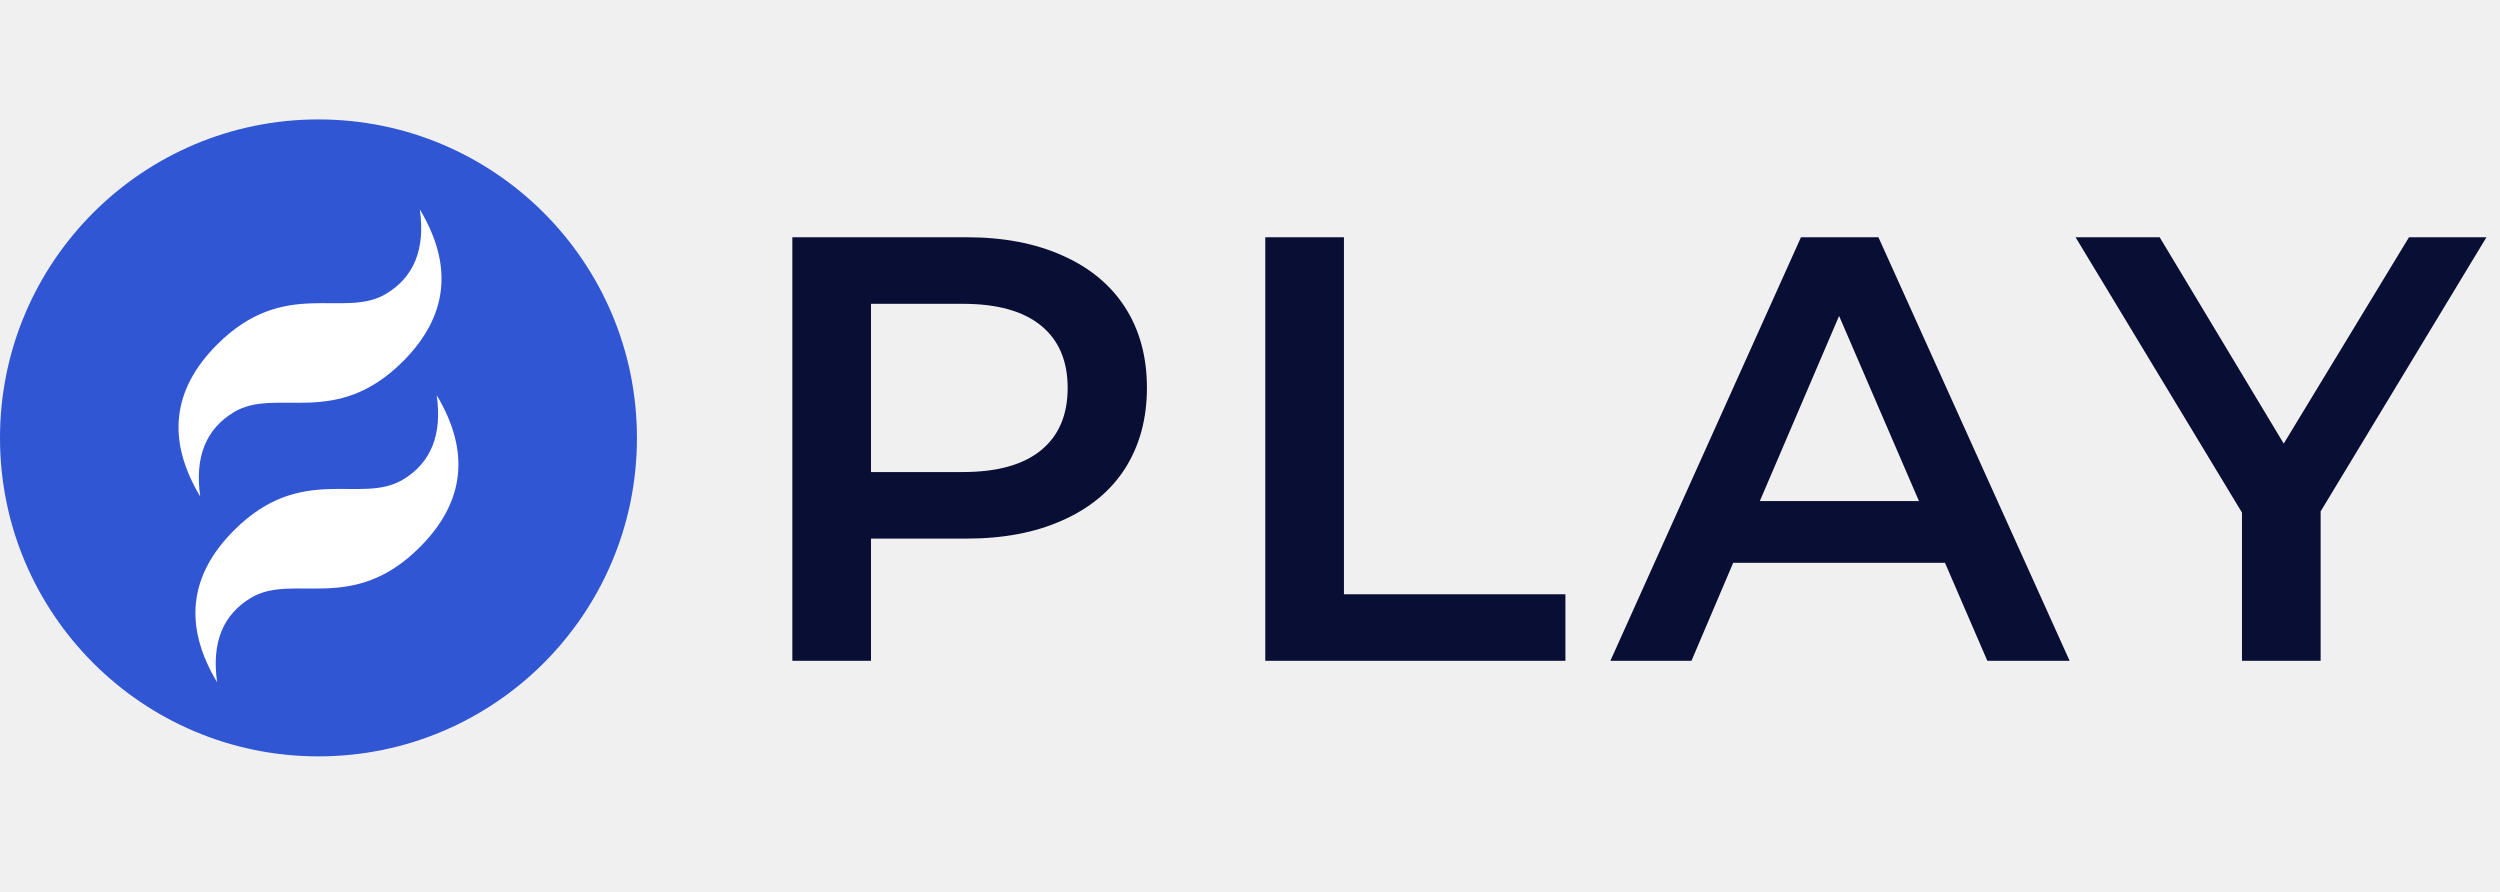
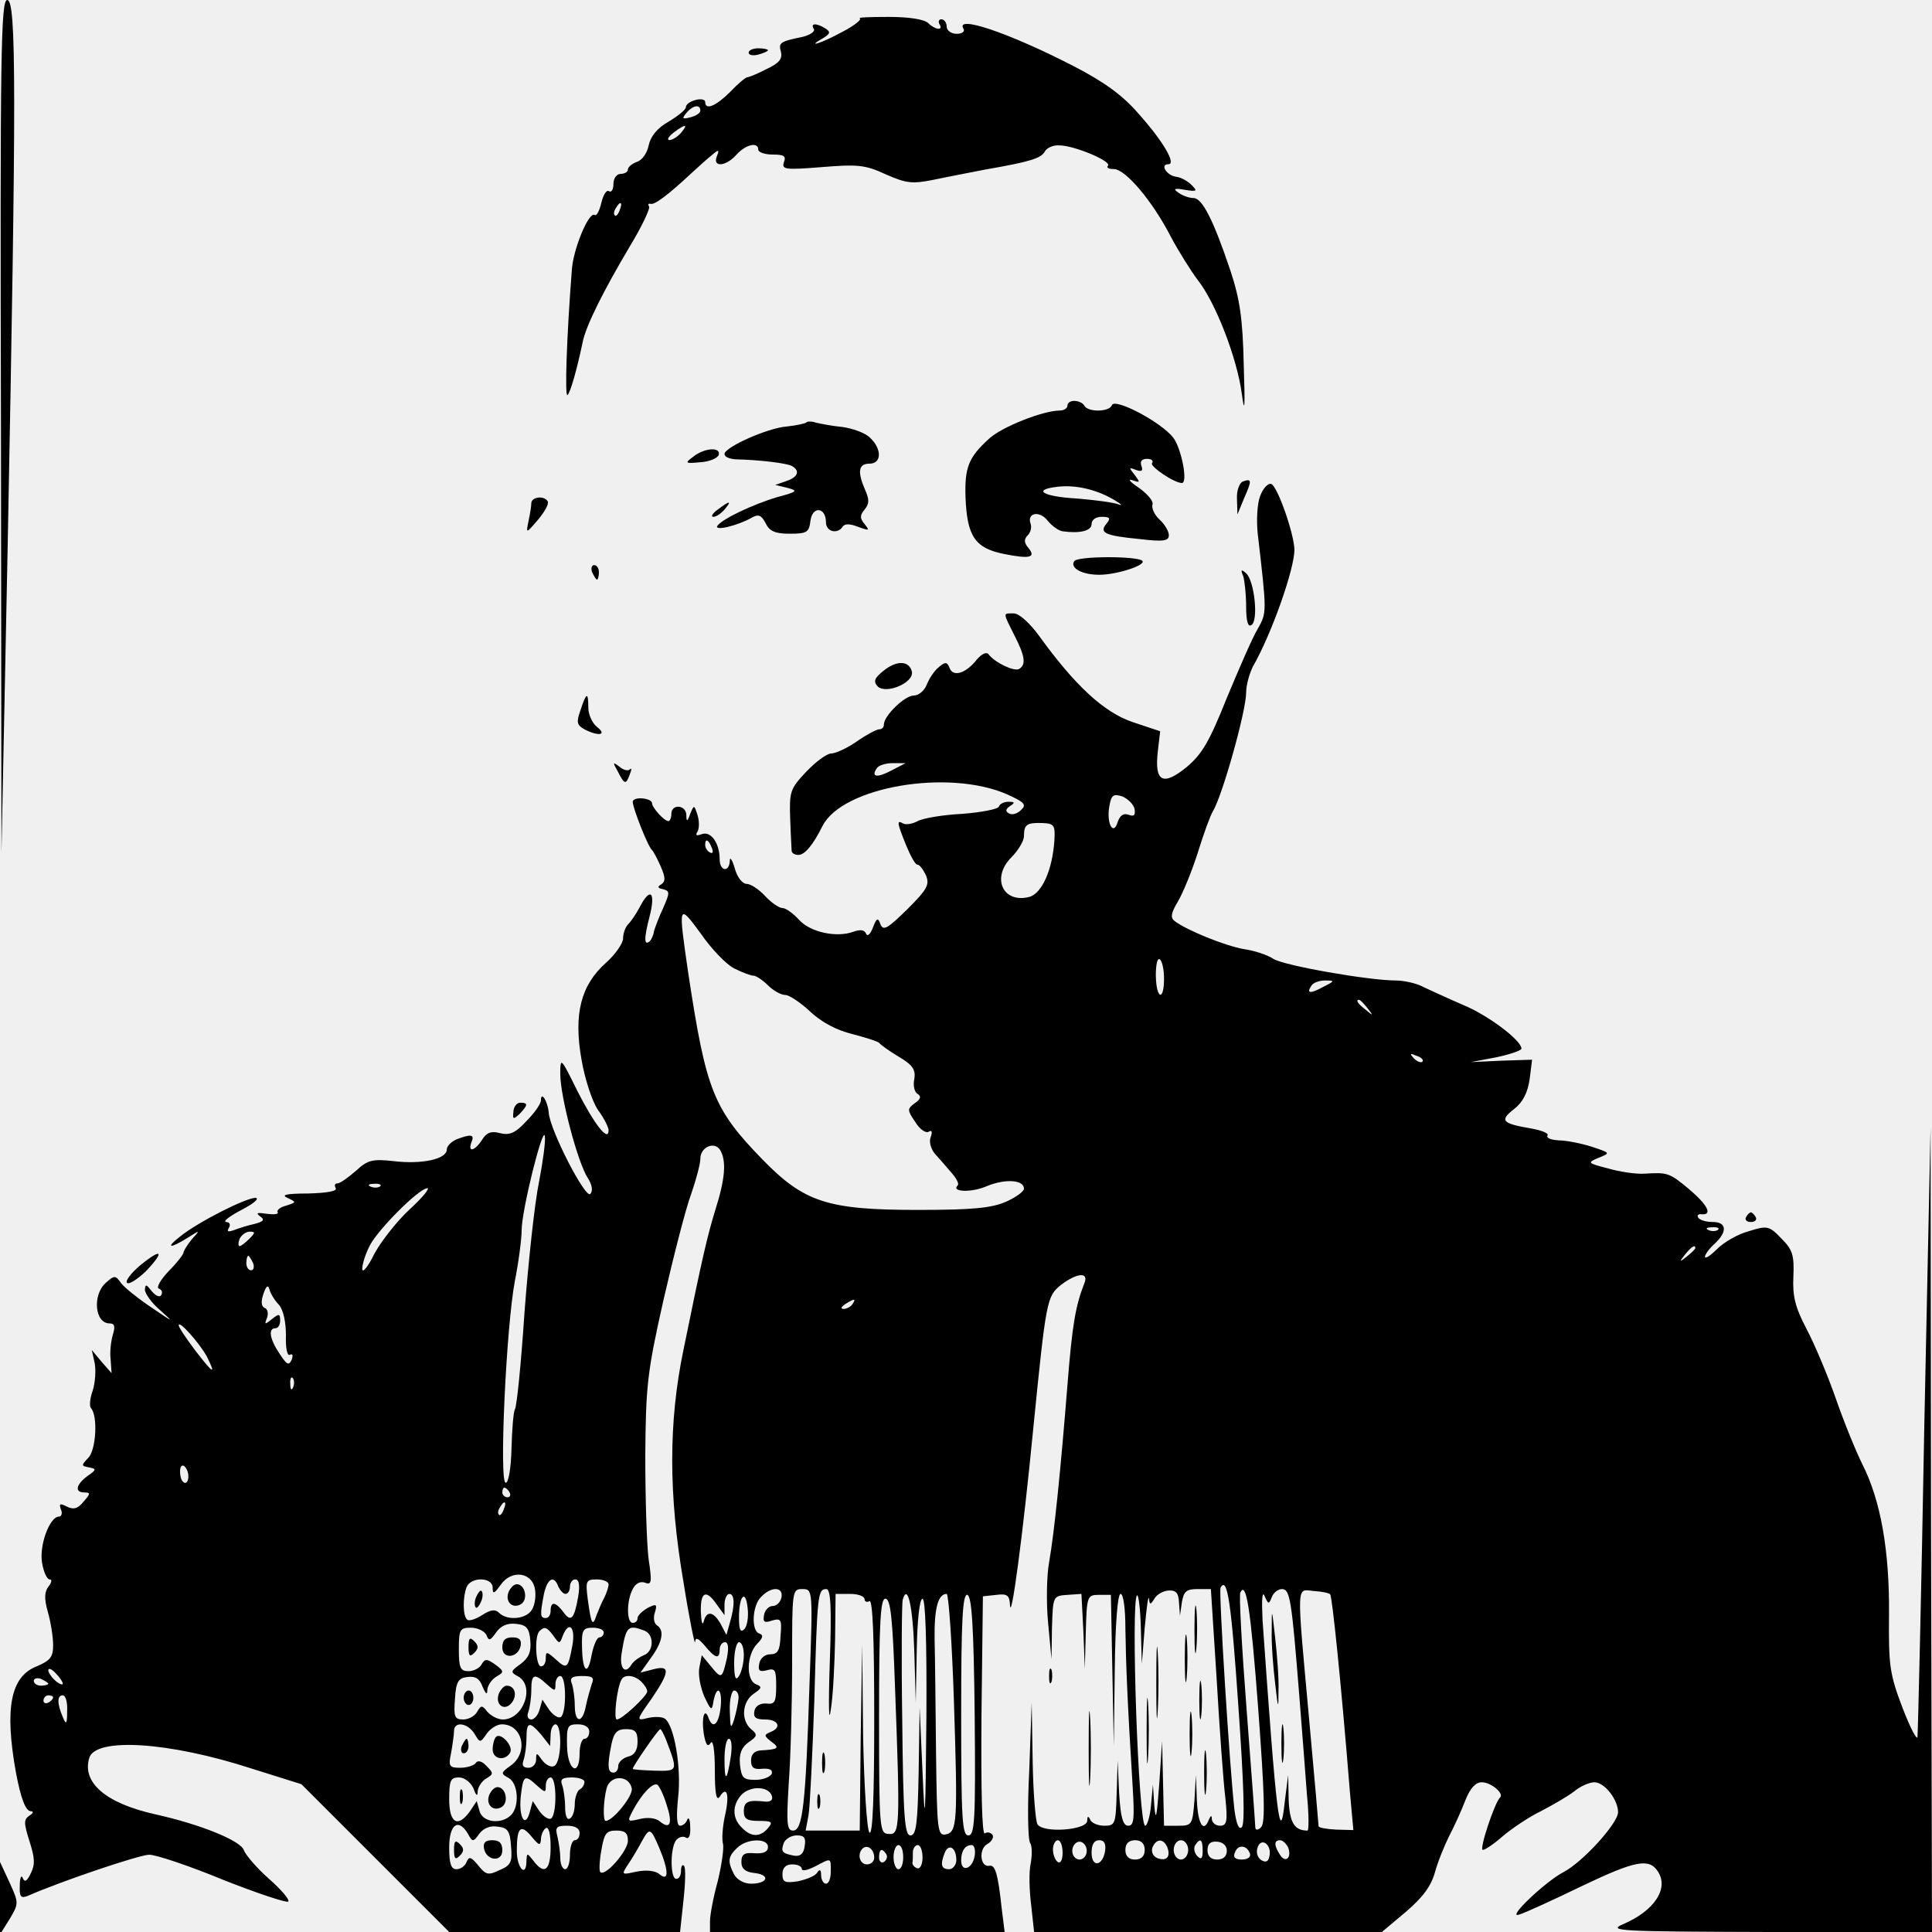
- <svg xmlns="http://www.w3.org/2000/svg" fill="none" height="56" viewBox="0 0 157 56" width="157">
-   <path d="m60.703 14.9c2.305 0 4.307.38 6.004 1.14 1.723.76 3.04 1.849 3.952 3.268s1.368 3.103 1.368 5.054c0 1.925-.456 3.61-1.368 5.054-.912 1.419-2.229 2.508-3.952 3.268-1.697.76-3.699 1.14-6.004 1.14h-6.004v7.676h-4.94v-26.6zm-.228 14.744c2.153 0 3.787-.456 4.902-1.368s1.672-2.217 1.672-3.914-.557-3.002-1.672-3.914-2.749-1.368-4.902-1.368h-5.776v10.564zm18.985-14.744h4.94v22.42h13.908v4.18h-18.848zm42.685 20.444h-13.3l-2.622 6.156h-5.092l11.97-26.6h4.864l12.008 26.6h-5.168zm-1.634-3.876-5.016-11.628-4.978 11.628zm25.225.646v9.386h-4.94v-9.31l-10.45-17.29h5.282l7.79 12.958 7.866-12.958h4.864z" fill="#090e34" />
-   <path d="m20 47.5c11.046 0 20-8.954 20-20s-8.954-20-20-20-20 8.954-20 20 8.954 20 20 20z" fill="#3056d3" />
-   <path clip-rule="evenodd" d="m12.575 31.182c-2.121-3.535-1.768-6.718 1.061-9.546 4.243-4.243 7.955-1.591 10.607-3.182 1.768-1.061 2.475-2.828 2.121-5.303 2.121 3.535 1.768 6.718-1.061 9.546-4.243 4.243-7.955 1.591-10.607 3.182-1.768 1.061-2.475 2.828-2.121 5.303zm1.061 11.667c-2.121-3.535-1.768-6.718 1.061-9.546 4.243-4.243 7.955-1.591 10.607-3.182 1.768-1.061 2.475-2.828 2.121-5.303 2.121 3.535 1.768 6.718-1.061 9.546-4.243 4.243-7.955 1.591-10.607 3.182-1.768 1.061-2.475 2.828-2.121 5.303z" fill="#fff" fill-rule="evenodd" />
+ <svg xmlns="http://www.w3.org/2000/svg" version="1.0" width="400pt" height="400pt" viewBox="0 0 400 400" preserveAspectRatio="xMidYMid meet">
+   <g transform="translate(0,400) scale(0.1,-0.1)" fill="#000000" stroke="none">
+     <path d="M2 3118 l1 -883 13 640 c18 934 18 1125 -1 1125 -13 0 -15 -104 -13 -882z" />
+     <path d="M1780 3962 c5 -2 -11 -15 -36 -28 -44 -24 -77 -34 -40 -13 15 9 16 13 5 20 -19 12 -32 11 -24 -1 3 -5 -7 -12 -22 -16 -48 -10 -52 -12 -46 -32 3 -14 -4 -23 -30 -35 -19 -10 -37 -17 -40 -17 -3 0 -19 -13 -35 -30 -30 -30 -52 -39 -52 -21 0 5 -9 7 -20 4 -11 -3 -20 -9 -20 -15 0 -5 -16 -18 -36 -30 -23 -13 -37 -30 -41 -49 -3 -16 -14 -31 -24 -34 -11 -4 -19 -11 -19 -16 0 -5 -7 -9 -15 -9 -8 0 -15 -9 -15 -21 0 -11 -4 -18 -9 -15 -5 4 -12 -7 -16 -24 -4 -17 -10 -28 -14 -25 -12 7 -44 -70 -47 -113 -11 -141 -15 -266 -9 -260 6 6 19 51 31 108 6 34 44 109 98 200 25 41 42 78 40 82 -3 5 -2 7 3 6 8 -3 38 20 83 62 15 14 34 31 44 39 14 12 16 12 10 -3 -9 -23 19 -21 41 4 19 21 45 27 45 10 0 -5 13 -10 30 -10 23 0 28 -3 23 -16 -5 -15 3 -16 78 -10 74 6 90 5 133 -15 43 -19 55 -20 100 -11 28 6 76 15 106 21 92 16 115 23 123 37 4 8 18 14 30 13 31 0 109 -33 101 -42 -4 -4 1 -7 12 -7 24 0 80 -66 118 -140 16 -30 41 -70 56 -90 37 -47 81 -161 91 -235 6 -45 7 -29 4 60 -2 95 -8 136 -28 196 -35 104 -58 149 -76 149 -9 0 -23 5 -31 11 -12 8 -9 10 13 6 25 -4 27 -3 14 10 -8 8 -22 16 -32 17 -20 3 -34 26 -16 26 17 0 -11 48 -63 106 -32 37 -71 65 -133 97 -136 70 -247 107 -228 77 3 -5 -3 -10 -14 -10 -12 0 -21 7 -21 15 0 8 -5 15 -11 15 -5 0 -7 -4 -4 -10 9 -14 -9 -12 -23 2 -8 8 -40 13 -82 13 -39 0 -65 -1 -60 -3z m-330 -191 c0 -5 -9 -11 -21 -14 -16 -4 -18 -3 -8 9 13 16 29 19 29 5z m-40 -46 c-7 -8 -18 -15 -24 -15 -6 0 -2 7 8 15 25 19 32 19 16 0z m-127 -160 c-3 -9 -8 -14 -10 -11 -3 3 -2 9 2 15 9 16 15 13 8 -4z" />
+     <path d="M1550 3891 c0 -5 9 -7 20 -4 11 3 20 7 20 9 0 2 -9 4 -20 4 -11 0 -20 -4 -20 -9z" />
+     <path d="M2210 3160 c0 -5 -7 -10 -16 -10 -34 0 -121 -34 -147 -59 -42 -38 -50 -60 -48 -120 3 -82 20 -106 80 -118 55 -11 67 -7 49 14 -8 10 -8 17 0 25 6 6 8 16 6 23 -9 23 18 29 35 7 9 -11 23 -21 31 -22 36 -5 60 1 60 15 0 9 9 15 21 15 17 0 19 -3 10 -14 -16 -19 -4 -25 68 -32 50 -6 61 -4 61 8 0 8 -9 23 -19 32 -11 10 -17 24 -15 31 3 7 -10 22 -28 35 -18 12 -24 19 -14 16 17 -6 17 -5 5 11 -12 15 -12 16 3 10 12 -4 15 -2 11 9 -3 9 1 14 12 14 9 0 14 -4 10 -9 -4 -7 46 -41 62 -41 13 0 -1 72 -18 94 -26 33 -122 83 -127 67 -5 -14 -49 -15 -57 -1 -3 6 -13 10 -21 10 -8 0 -14 -4 -14 -10z m95 -194 c17 -10 21 -14 10 -10 -11 4 -50 9 -87 12 -69 4 -91 18 -40 24 37 5 81 -5 117 -26z" />
+     <path d="M1669 3125 c-3 -2 -21 -6 -40 -8 -40 -3 -129 -43 -129 -57 0 -6 10 -10 23 -11 49 -1 107 -8 117 -14 17 -10 12 -23 -12 -31 l-23 -8 25 -6 c23 -6 21 -8 -20 -19 -51 -15 -116 -46 -125 -60 -6 -11 43 1 71 17 14 8 20 6 29 -11 8 -17 20 -22 50 -22 36 0 40 3 43 27 4 31 32 28 32 -3 0 -20 24 -26 35 -9 4 6 15 6 32 -1 23 -8 24 -8 13 6 -10 12 -10 18 0 30 10 12 10 21 1 41 -16 37 -14 54 9 54 26 0 26 31 1 54 -10 10 -36 19 -57 22 -22 2 -46 7 -55 9 -8 3 -18 3 -20 0z" />
+     <path d="M1436 3055 c-19 -14 -18 -15 14 -12 18 1 35 8 38 15 5 17 -29 15 -52 -3z" />
+     <path d="M2573 3003 c-7 -3 -13 -19 -12 -36 l1 -32 14 34 c16 36 16 41 -3 34z" />
+     <path d="M2609 2973 c-6 -15 -8 -50 -5 -78 19 -164 19 -163 0 -197 -11 -18 -39 -83 -64 -143 -36 -90 -51 -116 -83 -143 -49 -40 -67 -31 -60 31 l5 43 -57 19 c-59 20 -119 75 -194 179 -19 26 -41 46 -52 46 -23 0 -23 3 1 -45 22 -43 25 -61 10 -70 -10 -6 -50 13 -63 30 -4 6 -14 2 -25 -11 -23 -29 -49 -36 -56 -17 -5 13 -9 13 -22 2 -9 -7 -20 -23 -25 -36 -5 -13 -17 -23 -27 -23 -19 0 -62 -42 -62 -60 0 -6 -4 -10 -10 -10 -5 0 -26 -11 -46 -25 -20 -14 -44 -25 -53 -25 -9 0 -32 -17 -52 -38 -33 -35 -35 -41 -33 -97 1 -33 3 -63 3 -67 1 -5 7 -8 14 -8 13 0 30 20 50 60 41 81 261 119 383 65 35 -16 40 -21 28 -32 -8 -8 -19 -11 -25 -7 -8 4 -7 9 2 15 11 7 10 9 -3 9 -9 0 -18 -4 -20 -10 -1 -5 -36 -12 -76 -15 -40 -2 -81 -9 -92 -15 -11 -6 -25 -8 -30 -5 -14 8 -13 2 6 -45 9 -22 19 -40 23 -40 5 0 12 -10 18 -22 8 -20 3 -29 -39 -71 -40 -39 -49 -45 -55 -31 -5 15 -8 14 -16 -7 -5 -13 -11 -19 -14 -12 -3 8 -12 9 -26 4 -35 -13 -90 -1 -113 25 -12 13 -27 24 -34 24 -7 0 -23 11 -36 25 -13 14 -30 25 -38 25 -9 0 -20 14 -25 33 -5 17 -10 24 -10 15 -1 -25 -21 -22 -21 3 0 33 -18 59 -37 52 -11 -4 -14 -3 -9 5 4 7 4 22 0 35 -7 21 -7 21 -15 2 -6 -17 -8 -17 -8 -2 -1 21 -31 23 -31 2 0 -8 -3 -15 -6 -15 -9 0 -34 28 -34 37 0 5 -9 9 -20 10 -11 1 -20 -2 -20 -7 0 -13 32 -94 40 -100 3 -3 11 -18 18 -34 10 -23 10 -31 1 -37 -9 -5 -7 -8 4 -10 14 -4 14 -7 0 -39 -9 -19 -17 -41 -19 -48 -1 -8 -5 -16 -8 -20 -13 -12 -13 5 -1 51 13 51 1 61 -21 18 -7 -13 -17 -28 -23 -34 -6 -6 -11 -19 -11 -30 0 -10 -16 -33 -35 -50 -52 -46 -68 -106 -51 -201 7 -41 22 -86 34 -104 12 -16 22 -36 22 -42 0 -26 -30 13 -65 82 -34 69 -35 70 -35 34 0 -46 36 -183 57 -215 9 -14 11 -27 5 -33 -10 -10 -84 133 -86 169 -2 23 -16 45 -16 25 0 -7 -13 -26 -30 -43 -23 -25 -35 -30 -55 -25 -18 5 -28 1 -37 -14 -15 -23 -30 -27 -22 -5 7 16 0 18 -31 6 -11 -5 -20 -14 -20 -21 0 -20 -52 -31 -110 -24 -45 5 -54 2 -78 -20 -16 -14 -33 -26 -38 -26 -6 0 -7 -4 -4 -10 4 -6 -18 -10 -57 -11 -45 0 -57 -3 -43 -9 19 -9 19 -9 -2 -16 -13 -3 -21 -10 -18 -14 2 -4 -8 -5 -23 -3 -19 3 -23 2 -14 -5 11 -7 8 -11 -11 -16 -14 -3 -33 -9 -43 -13 -12 -4 -15 -3 -10 5 4 7 1 12 -6 12 -7 1 7 12 32 25 25 13 38 24 29 25 -20 0 -119 -50 -156 -80 -31 -24 -22 -26 15 -3 27 17 27 17 9 -3 -9 -11 -17 -24 -17 -27 0 -4 -14 -22 -31 -39 -17 -18 -26 -34 -20 -36 6 -2 8 -8 5 -13 -3 -6 -12 -2 -20 8 -11 14 -13 15 -14 3 0 -8 14 -28 32 -43 29 -26 27 -25 -17 5 -27 18 -56 41 -64 51 -12 17 -14 17 -32 1 -28 -25 -23 -84 8 -84 10 0 12 -6 7 -22 -4 -13 -7 -36 -5 -52 l2 -29 -21 24 -20 24 6 -27 c3 -15 1 -41 -4 -57 -6 -16 -7 -32 -4 -36 15 -15 11 -87 -5 -103 -15 -16 -15 -17 1 -20 16 -3 16 -5 -3 -18 -24 -18 -27 -34 -6 -34 13 0 12 -3 -2 -19 -12 -15 -21 -17 -35 -10 -14 7 -16 6 -12 -6 4 -8 1 -15 -4 -15 -19 0 -41 -59 -35 -95 3 -19 10 -35 16 -35 5 0 4 -6 -2 -14 -9 -11 -10 -25 -2 -53 6 -21 11 -52 11 -69 0 -25 -6 -32 -34 -44 -54 -21 -67 -86 -43 -220 10 -53 20 -80 31 -80 6 0 5 -4 -3 -9 -12 -8 -12 -15 0 -53 11 -34 12 -48 3 -66 -8 -17 -13 -20 -17 -10 -3 7 -6 0 -6 -16 -1 -23 2 -27 17 -21 68 30 231 85 251 85 14 0 83 -23 153 -52 71 -28 131 -48 135 -45 3 4 -15 25 -40 47 -25 22 -48 49 -52 59 -6 20 -90 54 -185 75 -102 23 -151 66 -135 117 14 42 164 33 334 -22 l105 -33 153 -153 153 -153 239 0 239 0 7 65 c4 36 5 69 1 72 -3 4 -6 -1 -6 -10 0 -10 -4 -17 -10 -17 -12 0 -13 60 -1 79 5 7 14 10 20 7 7 -5 11 3 10 21 0 15 -3 22 -6 16 -2 -7 -9 -13 -15 -13 -7 0 -8 20 -4 59 7 61 -8 150 -28 163 -6 4 -22 4 -35 1 -24 -6 -24 -5 8 40 38 56 39 70 4 61 l-27 -7 22 31 c24 33 28 57 12 67 -6 4 -8 16 -4 27 5 17 3 18 -15 9 -12 -7 -21 -16 -21 -21 0 -6 -4 -10 -10 -10 -13 0 -13 46 0 70 6 12 16 17 26 13 13 -5 14 2 7 48 -4 30 -7 126 -7 214 1 146 4 174 38 325 21 91 46 189 57 218 10 29 19 62 19 73 0 24 29 37 41 18 13 -22 11 -58 -10 -124 -16 -52 -27 -98 -66 -290 -31 -149 -31 -299 0 -480 12 -77 24 -133 24 -125 1 11 6 9 20 -7 22 -27 31 -29 31 -8 0 8 5 15 11 15 7 0 8 -12 4 -33 -10 -43 -11 -44 -33 -17 l-19 23 -5 -25 c-3 -15 2 -41 10 -60 14 -30 16 -31 19 -11 7 37 19 26 15 -12 -4 -35 -16 -46 -25 -22 -8 23 -15 2 -10 -32 4 -23 8 -29 14 -20 5 9 9 -13 9 -56 0 -47 3 -65 10 -55 15 24 21 5 11 -39 -5 -23 -7 -49 -4 -59 2 -9 -3 -44 -11 -77 -9 -32 -16 -70 -16 -82 l0 -23 305 0 305 0 -6 48 c-8 75 -14 92 -26 89 -19 -3 -22 35 -4 45 9 5 14 14 11 19 -4 5 -11 7 -16 3 -6 -3 -8 88 -7 243 l3 248 28 3 c22 3 27 -1 28 -20 2 -42 27 145 48 362 27 269 28 276 58 300 33 25 58 27 48 3 -18 -46 -25 -84 -35 -211 -14 -175 -27 -304 -38 -367 -5 -27 -6 -84 -2 -125 l7 -75 1 65 c2 65 2 66 32 68 l29 2 4 -77 3 -78 2 76 c2 74 3 77 27 77 l25 0 3 -157 3 -156 2 158 c1 96 6 157 12 157 6 0 10 -31 10 -72 1 -70 4 -150 15 -326 4 -67 3 -82 -9 -82 -11 0 -16 17 -19 68 l-3 67 -2 -67 c-2 -65 -3 -68 -26 -68 -13 0 -27 6 -29 13 -4 8 -6 7 -6 -3 -1 -19 -91 -26 -103 -7 -4 6 -9 66 -10 132 l-2 120 -5 -140 c-4 -77 -3 -145 2 -151 4 -6 4 -25 1 -42 -4 -17 -3 -56 1 -87 l6 -55 360 0 360 0 50 42 c35 30 52 53 60 82 6 22 20 56 30 76 10 19 25 52 33 73 10 25 21 37 34 37 19 0 46 -23 38 -31 -12 -12 -44 -109 -36 -109 5 0 24 13 42 29 18 15 53 39 78 51 25 13 56 31 69 41 13 11 32 19 42 19 21 0 49 -36 49 -62 0 -23 -74 -104 -113 -124 -38 -20 -119 -97 -92 -88 11 3 70 30 132 60 109 52 137 57 155 30 24 -35 -6 -82 -72 -110 -32 -14 -8 -15 303 -16 l337 0 -2 833 -1 832 -13 -620 c-6 -341 -13 -629 -14 -640 0 -11 -14 15 -31 59 -27 71 -29 88 -28 195 1 130 -17 234 -55 309 -13 26 -38 87 -55 136 -17 49 -45 115 -61 145 -23 44 -29 67 -27 108 2 45 -2 56 -25 79 -25 26 -29 27 -67 15 -23 -6 -52 -23 -66 -37 -14 -14 -25 -21 -25 -16 0 5 9 17 20 27 27 25 25 45 -4 45 -14 0 -27 4 -30 9 -3 5 0 8 7 7 23 -2 13 19 -26 52 -41 34 -44 35 -93 32 -18 -1 -51 4 -75 11 -43 11 -43 12 -19 22 25 10 24 10 -15 23 -22 7 -53 13 -68 13 -16 1 -26 5 -23 10 3 5 -13 11 -36 15 -58 10 -64 16 -33 40 18 14 28 34 32 62 l5 40 -63 -2 -64 -3 53 10 c28 6 52 14 52 18 0 17 -69 69 -120 90 -30 13 -67 30 -82 37 -14 8 -41 14 -58 14 -56 0 -233 31 -254 45 -12 8 -39 17 -61 20 -39 7 -118 39 -143 58 -9 7 -8 16 7 41 10 17 29 63 41 101 12 39 26 77 31 85 20 33 69 208 69 246 0 16 7 40 14 54 39 68 86 202 86 242 -1 34 -35 131 -48 136 -7 2 -17 -9 -23 -25z m-763 -568 c-30 -16 -43 -14 -31 4 3 6 18 11 33 11 l27 0 -29 -15z m503 -80 c2 -13 -1 -16 -12 -12 -11 4 -18 -1 -23 -15 -9 -30 -24 -2 -17 34 4 22 8 25 27 19 11 -5 23 -16 25 -26z m-166 -65 c-4 -61 -26 -110 -52 -117 -55 -14 -79 40 -37 82 14 14 26 34 26 44 0 24 6 28 38 27 24 -1 27 -4 25 -36z m-709 -16 c3 -8 2 -12 -4 -9 -6 3 -10 10 -10 16 0 14 7 11 14 -7z m46 -249 c16 -8 34 -15 40 -15 5 0 19 -9 30 -20 11 -11 27 -20 36 -20 8 0 32 -16 52 -35 24 -22 54 -38 87 -46 27 -7 52 -15 55 -18 3 -4 21 -17 41 -29 29 -17 35 -27 32 -46 -3 -13 0 -27 7 -31 8 -5 6 -11 -6 -19 -16 -12 -16 -14 1 -39 9 -15 22 -24 28 -20 6 4 8 0 4 -11 -4 -9 0 -24 8 -34 8 -9 24 -27 34 -39 11 -12 17 -24 14 -27 -15 -14 29 -16 62 -1 38 15 75 12 75 -6 0 -6 -17 -18 -37 -27 -30 -13 -68 -17 -183 -17 -187 0 -235 16 -321 104 -102 105 -117 142 -154 386 -21 144 -21 146 26 82 22 -32 53 -64 69 -72z m890 -21 c0 -48 -16 -43 -17 6 0 22 3 37 8 34 5 -3 9 -21 9 -40z m330 -17 c-27 -15 -36 -14 -25 2 3 6 16 11 28 11 21 0 21 -1 -3 -13z m91 -44 c13 -16 12 -17 -3 -4 -17 13 -22 21 -14 21 2 0 10 -8 17 -17z m114 -111 c-3 -3 -11 0 -18 7 -9 10 -8 11 6 5 10 -3 15 -9 12 -12z m-1829 -249 c-9 -43 -22 -164 -30 -269 -7 -106 -16 -196 -20 -202 -3 -5 -6 -42 -7 -81 -1 -40 -6 -71 -12 -71 -14 0 1 323 19 418 8 40 14 88 14 105 0 41 44 217 48 195 2 -10 -4 -53 -12 -95z m-329 -9 c-3 -3 -12 -4 -19 -1 -8 3 -5 6 6 6 11 1 17 -2 13 -5z m61 -48 c-26 -24 -59 -66 -73 -92 -13 -27 -25 -41 -25 -31 0 10 7 32 16 49 18 34 102 118 119 118 5 -1 -11 -20 -37 -44z m2709 -42 c-3 -3 -12 -4 -19 -1 -8 3 -5 6 6 6 11 1 17 -2 13 -5z m-3041 -19 c-8 -8 -17 -15 -20 -15 -3 0 -3 7 0 15 4 8 13 15 21 15 12 0 12 -2 -1 -15z m2994 -19 c0 -2 -8 -10 -17 -17 -16 -13 -17 -12 -4 4 13 16 21 21 21 13z m-2986 -31 c3 -8 1 -15 -4 -15 -6 0 -10 7 -10 15 0 8 2 15 4 15 2 0 6 -7 10 -15z m54 -87 c9 -11 14 -36 14 -63 -1 -27 3 -43 8 -40 6 3 7 -1 4 -10 -6 -13 -10 -11 -25 12 -21 31 -24 53 -9 53 6 0 10 7 10 16 0 14 -2 15 -17 3 -15 -12 -16 -12 -10 3 3 9 1 18 -5 20 -7 3 -8 13 -3 28 6 18 10 21 13 10 2 -8 11 -23 20 -32z m1187 2 c-3 -5 -12 -10 -18 -10 -7 0 -6 4 3 10 19 12 23 12 15 0z m-1337 -108 c20 -40 14 -37 -23 11 -19 25 -35 49 -35 53 0 12 43 -37 58 -64z m179 -64 c-3 -8 -6 -5 -6 6 -1 11 2 17 5 13 3 -3 4 -12 1 -19z m-217 -184 c0 -22 -16 -17 -17 6 -1 11 2 18 8 15 5 -4 9 -13 9 -21z m665 -34 c3 -5 1 -10 -4 -10 -6 0 -11 5 -11 10 0 6 2 10 4 10 3 0 8 -4 11 -10z m-12 -35 c-3 -9 -8 -14 -10 -11 -3 3 -2 9 2 15 9 16 15 13 8 -4z m65 -168 c2 -16 -2 -35 -9 -43 -14 -17 -50 -19 -66 -3 -8 8 -18 6 -35 -5 -14 -9 -28 -13 -31 -9 -9 8 -9 46 -1 67 9 22 54 21 54 -1 0 -14 3 -13 16 5 23 34 68 27 72 -11z m48 8 c4 -8 10 -15 15 -15 5 0 9 7 9 15 0 8 5 15 11 15 8 0 10 -12 6 -36 -8 -46 -15 -54 -31 -31 -16 21 -26 22 -26 2 0 -8 -4 -15 -10 -15 -12 0 -12 7 -4 49 7 33 21 41 30 16z m104 5 c0 -6 -4 -18 -9 -28 -5 -9 -12 -26 -16 -36 -8 -25 -11 -19 -18 32 -5 39 -4 42 19 42 13 0 24 -5 24 -10z m1304 -254 c11 -157 14 -242 7 -249 -6 -6 -11 6 -15 34 -10 86 -33 454 -29 462 14 24 22 -28 37 -247z m-946 227 c-2 -10 -10 -18 -18 -18 -8 0 -16 -8 -18 -18 -3 -15 0 -18 17 -12 18 5 20 2 17 -32 -1 -30 -6 -38 -21 -38 -11 0 -21 -8 -23 -19 -3 -15 0 -18 16 -14 17 5 19 0 19 -33 0 -33 -3 -38 -20 -36 -13 1 -23 -5 -25 -15 -3 -14 3 -18 22 -18 28 0 35 -17 11 -26 -14 -6 -13 -8 2 -20 18 -13 15 -16 -22 -18 -13 -1 -20 -8 -20 -21 0 -15 6 -19 23 -17 15 1 22 -2 20 -10 -3 -7 -18 -13 -34 -13 -25 0 -29 4 -32 32 -2 22 3 35 18 46 18 12 19 16 5 27 -21 18 -19 56 5 73 18 12 18 15 5 20 -21 9 -19 61 2 83 13 13 14 19 5 22 -17 5 -15 58 4 76 21 22 46 21 42 -1z m58 -180 c-8 -249 -14 -303 -34 -303 -13 0 -14 14 -9 98 4 53 7 166 7 250 0 149 0 152 21 152 22 0 22 0 15 -197z m42 45 c-3 -88 -2 -130 2 -98 5 30 8 97 9 148 l1 92 30 0 c17 0 30 -5 30 -11 0 -5 5 -7 10 -4 7 4 10 -79 10 -241 0 -162 -3 -245 -10 -238 -5 5 -11 93 -13 199 l-2 190 -3 -192 -2 -193 -56 0 -56 0 6 32 c3 18 8 125 12 238 6 220 7 230 25 230 9 0 11 -39 7 -152z m723 124 l2 -27 4 28 c4 22 9 27 32 27 l28 0 12 -187 c6 -104 14 -214 18 -246 5 -48 3 -57 -11 -57 -9 0 -16 6 -17 13 0 9 -2 9 -6 0 -11 -29 -23 -10 -25 40 l-2 52 -3 -52 c-4 -51 -5 -53 -34 -53 l-29 0 -2 88 -2 87 -6 -90 c-5 -66 -7 -78 -10 -45 l-3 45 -4 -43 c-2 -23 -8 -42 -12 -42 -14 0 -30 464 -17 477 3 3 7 -27 8 -68 l2 -74 6 75 c4 41 7 68 9 60 1 -13 3 -13 11 0 5 9 18 16 29 17 16 1 21 -5 22 -25z m164 -220 c13 -175 15 -236 6 -245 -6 -6 -11 -7 -12 -1 0 5 -8 115 -18 244 -10 129 -16 239 -13 243 12 24 21 -29 37 -241z m28 231 c3 9 13 17 21 17 17 0 20 -21 36 -220 6 -74 13 -168 16 -207 4 -40 4 -73 1 -73 -27 0 -37 16 -39 64 l-1 51 -7 -55 c-10 -94 -17 -37 -46 375 -2 42 -1 62 4 51 8 -18 9 -18 15 -3z m121 6 c4 -4 22 -175 41 -411 l7 -77 -36 1 c-20 1 -36 4 -36 7 0 3 -9 105 -20 226 -26 285 -26 264 10 261 16 -1 32 -4 34 -7z m-1270 -21 l16 -22 0 22 c0 12 5 22 10 22 11 0 12 -23 1 -60 l-7 -25 -12 23 c-15 26 -29 28 -35 5 -3 -10 -5 -1 -6 20 -1 42 11 47 33 15z m57 -51 c-8 -8 -11 -1 -11 24 0 46 14 60 18 19 2 -18 -1 -37 -7 -43z m352 -47 l3 -105 2 108 c1 63 6 107 12 107 6 0 9 -88 8 -247 -2 -216 -3 -231 -8 -113 l-6 135 -2 -132 c-2 -109 -5 -133 -17 -133 -12 0 -15 37 -17 238 -2 130 -1 243 1 250 10 35 21 -13 24 -108z m82 -102 c8 -252 7 -271 -17 -276 -17 -3 -18 10 -20 165 -1 92 -2 200 -3 238 -1 65 7 95 25 95 4 0 11 -100 15 -222z m43 -31 c2 -215 0 -247 -13 -247 -13 0 -15 33 -15 251 0 196 3 250 13 247 9 -4 13 -65 15 -251z m-165 61 c11 -294 10 -307 -13 -305 -19 1 -20 8 -20 244 0 197 3 243 13 243 11 0 15 -40 20 -182z m-755 95 c2 -23 -3 -35 -20 -48 -21 -15 -22 -17 -5 -26 35 -20 11 -89 -32 -89 -10 0 -24 7 -32 16 -11 14 -13 14 -21 0 -5 -9 -18 -16 -29 -16 -18 0 -20 6 -17 43 2 35 7 43 26 45 16 2 25 -3 31 -20 7 -16 10 -18 10 -6 1 9 9 21 19 27 16 9 16 11 -3 25 -17 12 -21 12 -28 0 -4 -8 -17 -14 -27 -14 -17 0 -20 7 -20 45 0 41 2 45 25 45 14 0 28 -7 32 -15 5 -13 8 -12 20 5 10 14 23 20 41 18 22 -2 28 -9 30 -35z m48 10 c12 -17 13 -17 19 0 13 33 27 18 20 -20 -9 -48 -11 -50 -35 -28 -18 16 -20 16 -20 2 0 -10 -4 -17 -10 -17 -11 0 -14 63 -3 73 10 10 15 9 29 -10z m104 7 c0 -5 -4 -10 -9 -10 -5 0 -12 -16 -16 -36 -8 -45 -19 -36 -20 16 -1 35 2 40 22 40 13 0 23 -4 23 -10z m84 4 c21 -8 20 -43 -1 -51 -10 -4 -22 -13 -26 -20 -13 -21 -25 -6 -20 24 9 56 13 60 47 47z m206 -51 c0 -16 -5 -35 -10 -43 -7 -11 -10 -4 -10 28 0 23 5 42 10 42 6 0 10 -12 10 -27z m-1410 -59 c0 -3 -7 -1 -15 6 -8 7 -15 17 -15 22 0 5 7 3 15 -6 8 -8 15 -18 15 -22z m-30 0 c0 -2 -7 -4 -15 -4 -8 0 -15 4 -15 10 0 5 7 7 15 4 8 -4 15 -8 15 -10z m1032 -1 c17 -15 18 -15 18 0 0 10 5 17 10 17 13 0 13 -77 1 -85 -5 -3 -16 4 -24 15 l-14 21 -6 -21 c-3 -11 -11 -20 -17 -20 -7 0 -10 7 -6 16 3 9 6 29 6 45 0 33 6 36 32 12z m93 0 c-3 -10 -9 -30 -12 -45 -7 -37 -23 -36 -23 1 0 16 -3 36 -6 45 -5 12 0 16 21 16 22 0 26 -3 20 -17z m103 5 c7 -7 12 -15 12 -20 0 -9 -52 -58 -63 -58 -7 0 0 66 10 83 6 11 27 9 41 -5z m201 -35 c-1 -10 -5 -29 -9 -43 -7 -21 -8 -19 -9 18 -1 23 4 42 9 42 6 0 10 -8 9 -17z m-1419 3 c0 -3 -4 -8 -10 -11 -5 -3 -10 -1 -10 4 0 6 5 11 10 11 6 0 10 -2 10 -4z m29 -28 c0 -28 -2 -30 -9 -13 -12 28 -12 45 0 45 6 0 10 -15 9 -32z m843 -47 c12 -20 12 -20 26 0 7 10 21 19 31 19 43 0 56 -58 19 -85 -21 -15 -22 -17 -5 -26 20 -11 23 -59 5 -77 -20 -20 -59 -15 -65 8 l-6 21 -14 -21 c-25 -35 -43 -25 -43 25 0 39 3 45 20 45 12 0 24 -10 30 -22 6 -17 9 -18 9 -6 1 9 9 21 18 26 15 9 15 11 0 26 -9 10 -18 12 -22 6 -3 -5 -18 -10 -32 -10 -23 0 -25 3 -19 31 3 17 6 38 6 45 0 21 28 17 42 -5z m139 -3 l18 -23 1 23 c0 12 5 22 10 22 14 0 13 -77 -2 -86 -6 -4 -17 1 -25 11 -12 17 -13 17 -13 2 0 -9 -7 -17 -16 -17 -11 0 -14 5 -10 16 3 9 6 29 6 45 0 35 6 36 31 7z m99 7 c0 -8 -4 -15 -10 -15 -5 0 -10 -13 -10 -30 0 -50 -25 -36 -26 15 -1 41 1 45 22 45 15 0 24 -6 24 -15z m100 -21 c0 -17 -6 -28 -20 -31 -11 -3 -20 -12 -20 -19 0 -8 -4 -14 -10 -14 -12 0 -13 15 -4 59 5 24 12 31 30 31 19 0 24 -5 24 -26z m59 4 c25 -66 25 -65 -24 -64 -25 1 -45 2 -45 4 0 5 53 82 57 82 2 0 7 -10 12 -22z m134 -35 c-8 -52 -13 -54 -13 -5 0 23 4 42 9 42 6 0 7 -17 4 -37z m-401 -60 c17 -15 18 -15 18 0 0 10 5 17 10 17 13 0 13 -77 1 -85 -5 -3 -16 4 -24 15 l-14 21 -6 -22 c-9 -35 -23 -13 -19 30 5 46 8 48 34 24z m98 8 c0 -6 -4 -13 -10 -16 -5 -3 -10 -17 -10 -30 0 -13 -4 -27 -10 -30 -6 -4 -10 6 -10 24 0 16 -3 36 -6 45 -5 12 0 16 20 16 14 0 26 -4 26 -9z m98 -14 c3 -15 -39 -67 -54 -67 -6 0 -5 41 2 68 8 28 47 27 52 -1z m72 -33 c13 -39 8 -53 -14 -35 -8 7 -25 9 -41 5 -26 -6 -27 -6 -15 17 18 34 41 59 51 54 4 -3 13 -21 19 -41z m218 18 c3 -9 -3 -13 -14 -12 -35 4 -44 0 -44 -20 0 -16 7 -20 31 -20 27 0 30 -2 19 -15 -16 -19 -35 -19 -54 1 -21 20 -20 48 0 69 19 18 55 17 62 -3z m-629 -79 c9 -17 11 -17 23 0 9 12 23 18 39 15 20 -2 25 -9 27 -40 3 -33 0 -40 -24 -50 -23 -11 -28 -10 -44 10 -15 18 -19 19 -24 7 -3 -8 -12 -15 -21 -15 -11 0 -15 11 -15 45 0 48 19 62 39 28z m151 -11 c0 9 5 20 10 23 6 4 10 -12 10 -39 0 -49 -13 -59 -36 -28 -13 16 -13 16 -14 0 0 -37 -20 -16 -20 20 0 49 8 57 31 29 15 -18 18 -19 19 -5z m80 13 c0 -8 -4 -15 -10 -15 -5 0 -10 -13 -10 -30 0 -16 -4 -30 -10 -30 -5 0 -10 10 -10 23 0 12 -3 32 -6 45 -5 19 -2 22 20 22 16 0 26 -5 26 -15z m100 -16 c0 -21 -47 -75 -57 -65 -3 2 -2 23 2 45 6 35 10 41 31 41 18 0 24 -5 24 -21z m65 -15 c20 -48 20 -71 0 -54 -9 7 -26 9 -47 5 -32 -7 -32 -7 -17 16 9 13 21 34 28 47 16 29 18 28 36 -14z m301 4 c-2 -16 -9 -22 -22 -20 -25 5 -28 8 -21 27 4 8 15 15 27 15 15 0 19 -5 16 -22z m-76 -2 c0 -10 -9 -14 -27 -13 -22 2 -28 -2 -28 -18 0 -14 8 -21 28 -23 33 -4 26 -22 -8 -22 -14 0 -29 8 -35 19 -14 27 -13 37 6 55 20 20 64 21 64 2z m610 -12 c0 -14 -4 -23 -10 -19 -5 3 -10 15 -10 26 0 10 5 19 10 19 6 0 10 -12 10 -26z m50 4 c0 -10 -7 -18 -15 -18 -8 0 -15 8 -15 18 0 10 7 19 15 19 8 0 15 -9 15 -19z m38 0 c-5 -32 -28 -35 -28 -4 0 17 5 26 16 26 10 0 14 -7 12 -22z m82 2 c0 -13 -7 -20 -20 -20 -13 0 -20 7 -20 20 0 13 7 20 20 20 13 0 20 -7 20 -20z m47 5 c7 -20 -2 -29 -21 -22 -9 4 -13 13 -10 22 8 19 23 19 31 0z m43 -5 c0 -11 -7 -20 -15 -20 -8 0 -15 9 -15 20 0 11 7 20 15 20 8 0 15 -9 15 -20z m30 -2 c0 -16 -3 -19 -11 -11 -6 6 -8 16 -5 22 11 17 16 13 16 -11z m50 0 c0 -11 -7 -18 -20 -18 -13 0 -20 7 -20 19 0 14 6 19 20 18 12 -1 20 -8 20 -19z m88 -12 c-2 -10 -7 -13 -17 -7 -8 6 -11 16 -7 27 8 21 30 4 24 -20z m39 19 c8 -22 -6 -33 -17 -15 -13 20 -12 30 0 30 6 0 13 -7 17 -15z m-857 -21 c0 -8 -7 -14 -15 -14 -15 0 -21 21 -9 33 10 9 24 -2 24 -19z m60 1 c0 -14 -4 -25 -10 -25 -5 0 -10 11 -10 25 0 14 5 25 10 25 6 0 10 -11 10 -25z m40 -1 c0 -14 -5 -24 -11 -22 -6 2 -10 7 -10 11 1 4 1 14 1 22 0 8 5 15 10 15 6 0 10 -12 10 -26z m70 -5 c0 -10 -7 -19 -15 -19 -16 0 -19 9 -9 34 8 20 24 11 24 -15z m38 9 c-4 -27 -28 -36 -28 -10 0 20 8 32 22 32 5 0 8 -10 6 -22z m570 4 c2 -7 -5 -12 -17 -12 -14 0 -19 5 -14 15 6 17 25 15 31 -3z m-753 -1 c3 -5 1 -12 -5 -16 -5 -3 -10 1 -10 9 0 18 6 21 15 7z m-115 -36 c0 -14 -4 -25 -10 -25 -5 0 -10 8 -10 18 0 11 -3 13 -8 5 -4 -7 -22 -14 -40 -18 -27 -4 -32 -2 -32 15 0 13 7 20 20 20 11 0 20 -4 20 -9 0 -6 12 -3 28 5 34 18 32 18 32 -11z" />
+     <path d="M1053 704 c-8 -20 8 -36 26 -25 15 10 8 41 -9 41 -6 0 -13 -7 -17 -16z" />
+     <path d="M986 694 c-4 -9 -4 -19 -1 -22 2 -3 7 3 11 12 4 9 4 19 1 22 -2 3 -7 -3 -11 -12z" />
+     <path d="M1702 350 c0 -19 2 -27 5 -17 2 9 2 25 0 35 -3 9 -5 1 -5 -18z" />
+     <path d="M1692 270 c0 -14 2 -19 5 -12 2 6 2 18 0 25 -3 6 -5 1 -5 -13z" />
+     <path d="M2473 625 c0 -44 2 -61 4 -37 2 23 2 59 0 80 -2 20 -4 1 -4 -43z" />
+     <path d="M2453 565 c0 -44 2 -61 4 -37 2 23 2 59 0 80 -2 20 -4 1 -4 -43z" />
+     <path d="M2394 515 c0 -66 1 -92 3 -57 2 34 2 88 0 120 -2 31 -3 3 -3 -63z" />
+     <path d="M2483 480 c0 -36 2 -50 4 -32 2 17 2 47 0 65 -2 17 -4 3 -4 -33z" />
+     <path d="M2374 415 c0 -60 1 -84 3 -52 2 32 2 81 0 110 -2 29 -3 3 -3 -58z" />
+     <path d="M2463 410 c0 -41 2 -58 4 -37 2 20 2 54 0 75 -2 20 -4 3 -4 -38z" />
+     <path d="M2493 330 c0 -41 2 -58 4 -37 2 20 2 54 0 75 -2 20 -4 3 -4 -38z" />
+     <path d="M2633 625 c-1 -27 3 -77 7 -110 6 -54 7 -56 7 -15 1 25 -3 74 -7 110 -7 62 -7 62 -7 15z" />
+     <path d="M2653 390 c0 -36 2 -50 4 -32 2 17 2 47 0 65 -2 17 -4 3 -4 -33z" />
+     <path d="M970 590 c0 -19 3 -21 12 -12 9 9 9 15 0 24 -9 9 -12 7 -12 -12z" />
+     <path d="M1040 589 c0 -25 33 -22 38 4 2 12 -3 17 -17 17 -15 0 -21 -6 -21 -21z" />
+     <path d="M1033 494 c-9 -23 11 -38 26 -20 13 16 7 36 -10 36 -5 0 -12 -7 -16 -16z" />
+     <path d="M960 485 c0 -8 5 -15 10 -15 6 0 10 7 10 15 0 8 -4 15 -10 15 -5 0 -10 -7 -10 -15z" />
+     <path d="M1027 404 c-4 -4 -7 -16 -7 -26 0 -20 25 -25 36 -7 8 13 -19 43 -29 33z" />
+     <path d="M956 385 c-3 -8 -1 -15 4 -15 6 0 10 7 10 15 0 8 -2 15 -4 15 -2 0 -6 -7 -10 -15z" />
+     <path d="M952 280 c0 -14 2 -19 5 -12 2 6 2 18 0 25 -3 6 -5 1 -5 -13z" />
+     <path d="M1013 284 c-8 -20 8 -36 26 -25 15 10 8 41 -9 41 -6 0 -13 -7 -17 -16z" />
+     <path d="M940 170 c0 -19 3 -21 12 -12 9 9 9 15 0 24 -9 9 -12 7 -12 -12z" />
+     <path d="M1002 173 c5 -26 38 -29 38 -4 0 15 -6 21 -21 21 -14 0 -19 -5 -17 -17z" />
+     <path d="M1100 2958 c0 -7 -3 -24 -6 -38 -5 -25 -5 -25 20 4 14 17 23 33 20 38 -8 13 -34 9 -34 -4z" />
+     <path d="M1486 2945 c-11 -8 -15 -15 -9 -15 6 0 16 7 23 15 16 19 11 19 -14 0z" />
+     <path d="M2224 2838 c-9 -14 16 -28 52 -28 36 0 98 20 89 29 -11 10 -135 10 -141 -1z" />
+     <path d="M1226 2815 c4 -8 8 -15 10 -15 2 0 4 7 4 15 0 8 -4 15 -10 15 -5 0 -7 -7 -4 -15z" />
+     <path d="M2574 2807 c3 -10 6 -39 6 -63 0 -31 4 -43 11 -38 15 9 6 92 -11 107 -10 9 -12 8 -6 -6z" />
+     <path d="M1829 2611 c-19 -15 -21 -22 -12 -32 17 -17 75 7 71 30 -5 23 -31 25 -59 2z" />
+     <path d="M1202 2530 c-9 -25 -8 -31 8 -40 29 -15 48 -12 26 5 -10 8 -18 26 -18 40 0 33 -4 32 -16 -5z" />
+     <path d="M1279 2403 c14 -28 17 -28 25 -6 4 10 4 14 0 10 -4 -4 -14 -1 -22 6 -13 10 -14 9 -3 -10z" />
+     <path d="M1063 1698 c-2 -16 0 -16 13 -4 17 18 18 23 1 23 -7 0 -14 -9 -14 -19z" />
+     <path d="M3615 1480 c-3 -5 1 -10 10 -10 9 0 13 5 10 10 -3 6 -8 10 -10 10 -2 0 -7 -4 -10 -10z" />
+     <path d="M290 1380 c-19 -16 -31 -32 -27 -36 4 -4 21 7 39 24 40 42 33 49 -12 12z" />
+     <path d="M2172 530 c0 -14 2 -19 5 -12 2 6 2 18 0 25 -3 6 -5 1 -5 -13z" />
+     <path d="M2254 380 c0 -69 1 -97 3 -63 2 35 2 91 0 126 -2 34 -3 6 -3 -63z" />
+     <path d="M0 70 l0 -75 20 32 c19 32 19 33 0 75 l-20 43 0 -75z" />
+   </g>
</svg>
